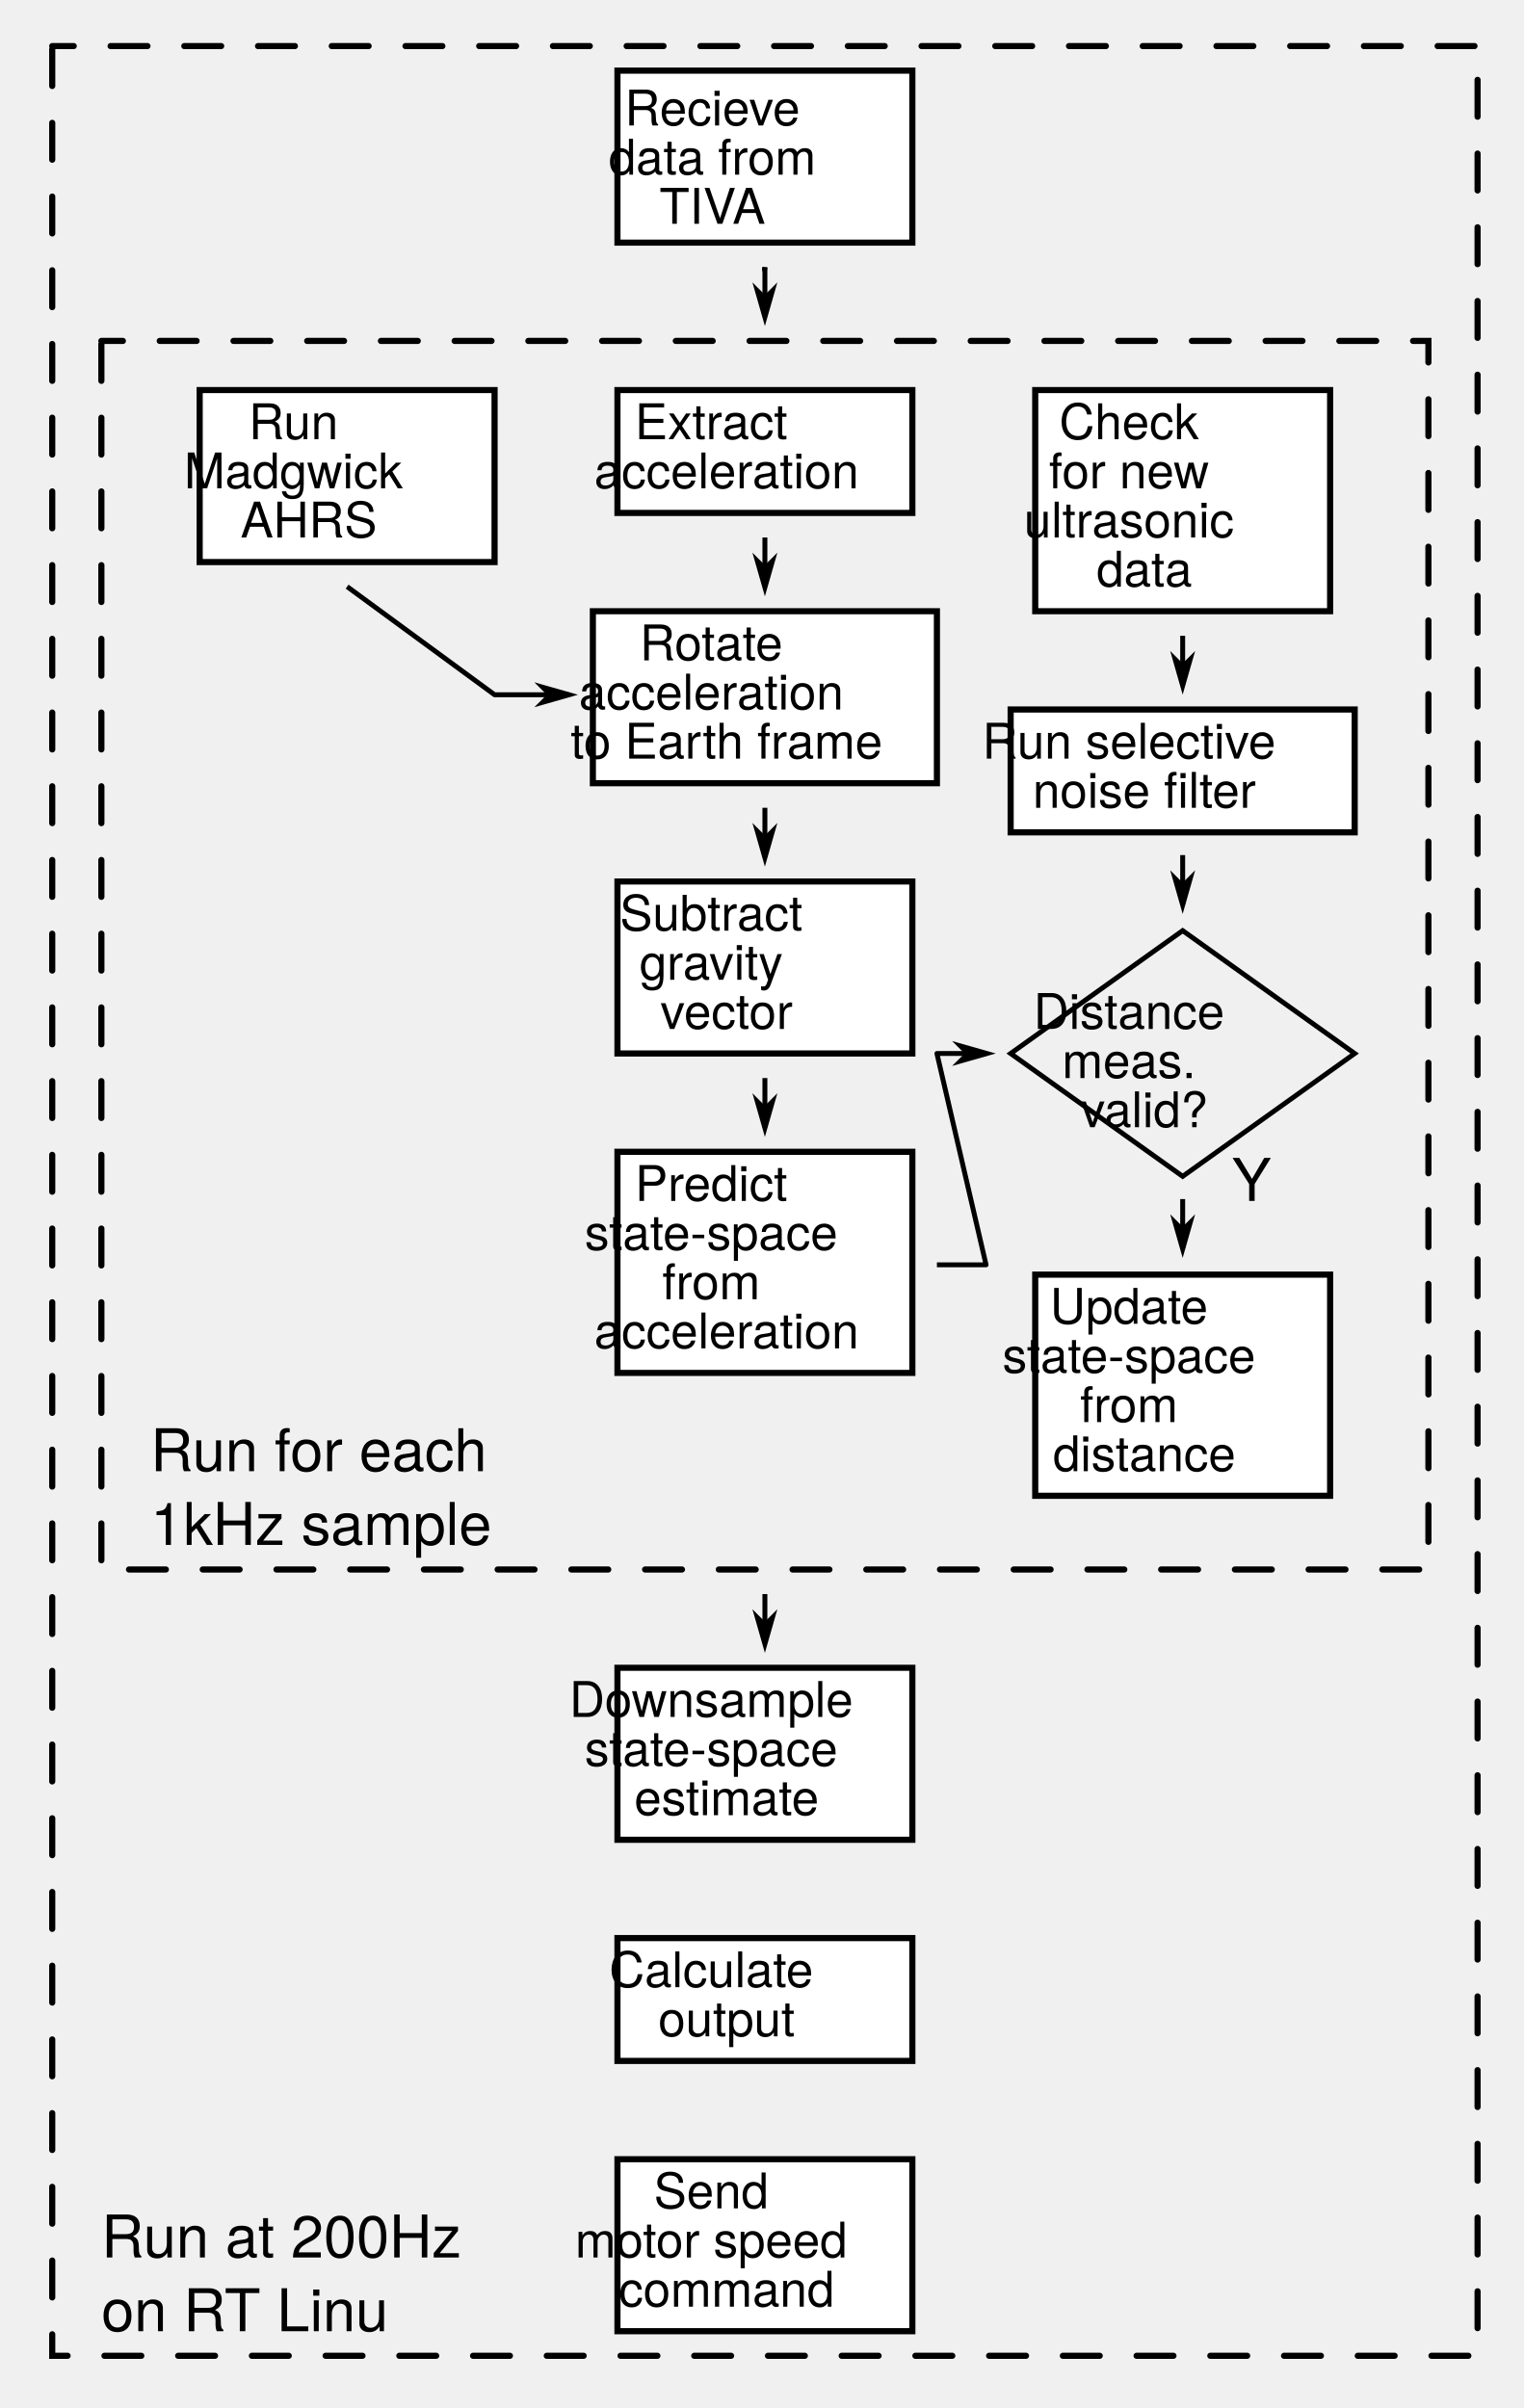
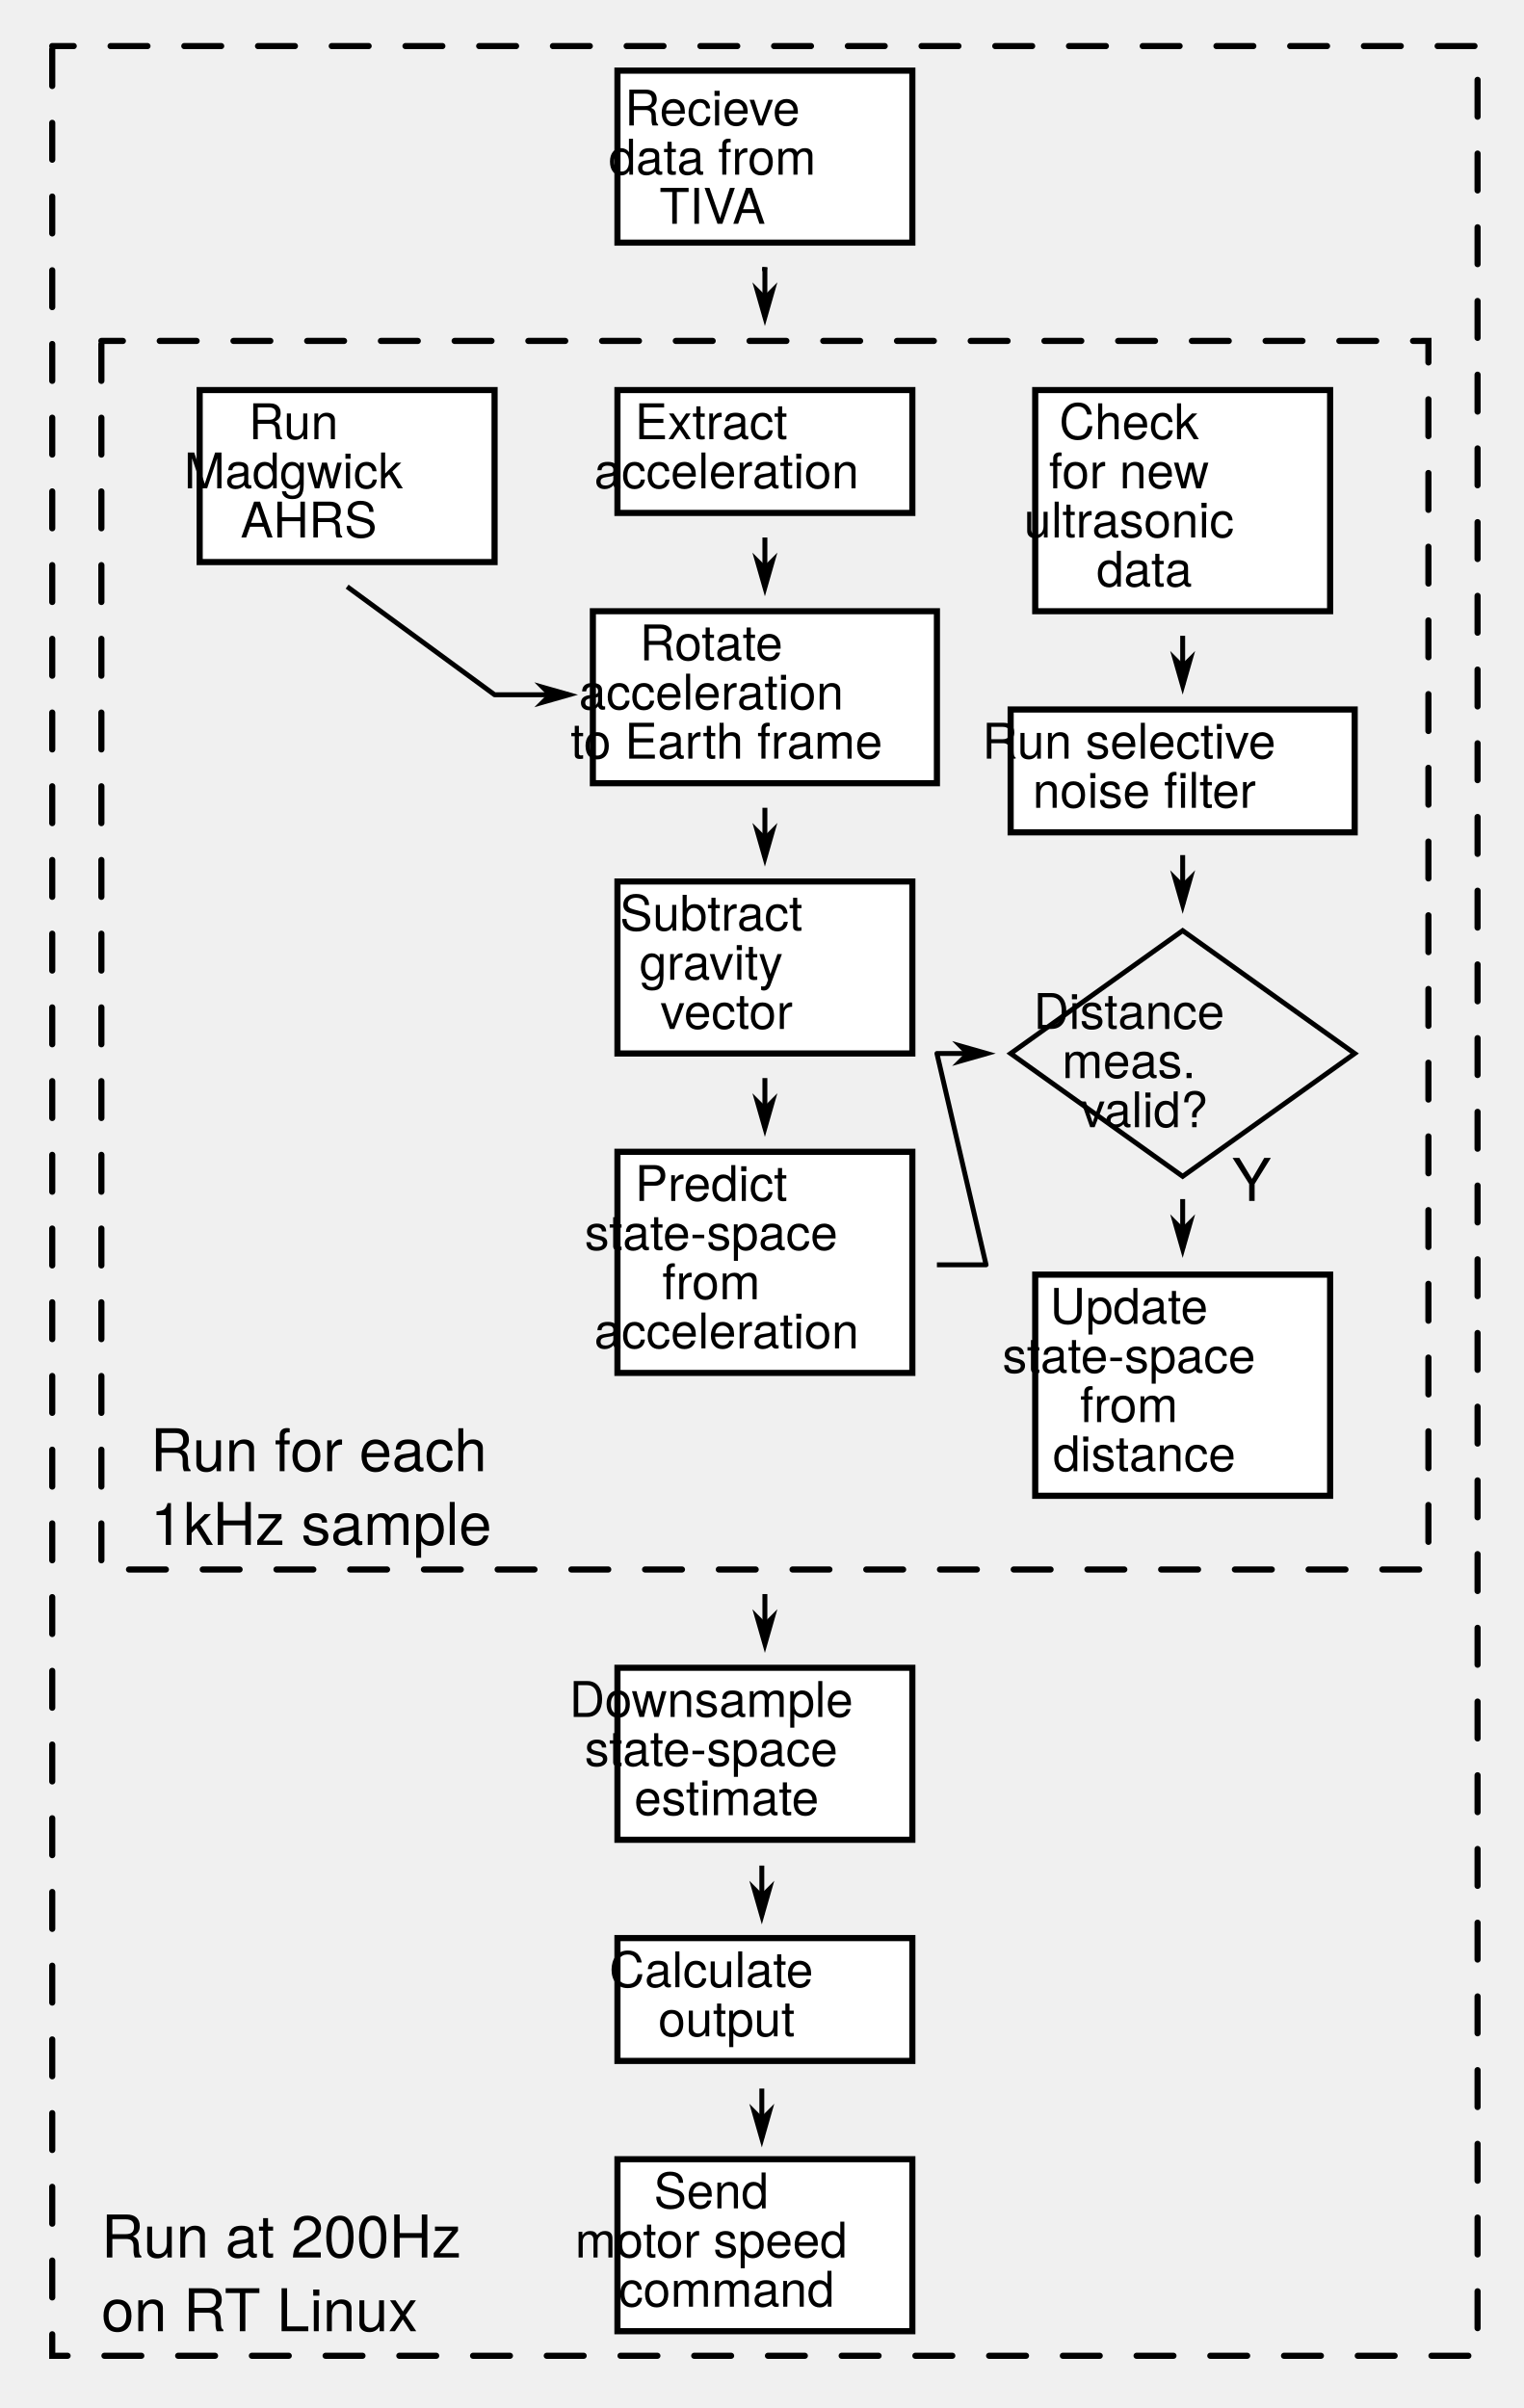
<svg xmlns="http://www.w3.org/2000/svg" width="310" height="490" id="svg2" version="1.1">
  <defs id="defs4">
    <marker orient="auto" refY="0" refX="0" id="Arrow1Mend" style="overflow:visible">
      <path id="path4203" d="M 0,0 5,-5 -12.5,0 5,5 0,0 z" style="fill-rule:evenodd;stroke:#000000;stroke-width:1pt" transform="matrix(-0.4,0,0,-0.4,-4,0)" />
    </marker>
    <marker orient="auto" refY="0" refX="0" id="Arrow1Mend-2" style="overflow:visible">
      <path id="path4203-7" d="M 0,0 5,-5 -12.5,0 5,5 0,0 z" style="fill-rule:evenodd;stroke:#000000;stroke-width:1pt" transform="matrix(-0.4,0,0,-0.4,-4,0)" />
    </marker>
    <marker orient="auto" refY="0" refX="0" id="Arrow1Mend-7" style="overflow:visible">
      <path id="path4203-9" d="M 0,0 5,-5 -12.5,0 5,5 0,0 z" style="fill-rule:evenodd;stroke:#000000;stroke-width:1pt" transform="matrix(-0.4,0,0,-0.4,-4,0)" />
    </marker>
    <marker orient="auto" refY="0" refX="0" id="Arrow1Mend-1" style="overflow:visible">
      <path id="path4203-98" d="M 0,0 5,-5 -12.5,0 5,5 0,0 z" style="fill-rule:evenodd;stroke:#000000;stroke-width:1pt" transform="matrix(-0.4,0,0,-0.4,-4,0)" />
    </marker>
    <marker orient="auto" refY="0" refX="0" id="Arrow1Mend-5" style="overflow:visible">
      <path id="path4203-0" d="M 0,0 5,-5 -12.5,0 5,5 0,0 z" style="fill-rule:evenodd;stroke:#000000;stroke-width:1pt" transform="matrix(-0.4,0,0,-0.4,-4,0)" />
    </marker>
    <marker orient="auto" refY="0" refX="0" id="Arrow1Mend-8" style="overflow:visible">
      <path id="path4203-6" d="M 0,0 5,-5 -12.5,0 5,5 0,0 z" style="fill-rule:evenodd;stroke:#000000;stroke-width:1pt" transform="matrix(-0.4,0,0,-0.4,-4,0)" />
    </marker>
    <marker orient="auto" refY="0" refX="0" id="Arrow1Mend-24" style="overflow:visible">
      <path id="path4203-8" d="M 0,0 5,-5 -12.5,0 5,5 0,0 z" style="fill-rule:evenodd;stroke:#000000;stroke-width:1pt" transform="matrix(-0.4,0,0,-0.4,-4,0)" />
    </marker>
    <marker orient="auto" refY="0" refX="0" id="Arrow1Mend-50" style="overflow:visible">
      <path id="path4203-90" d="M 0,0 5,-5 -12.5,0 5,5 0,0 z" style="fill-rule:evenodd;stroke:#000000;stroke-width:1pt" transform="matrix(-0.4,0,0,-0.4,-4,0)" />
    </marker>
    <marker orient="auto" refY="0" refX="0" id="Arrow1Mend-6" style="overflow:visible">
      <path id="path4203-1" d="M 0,0 5,-5 -12.5,0 5,5 0,0 z" style="fill-rule:evenodd;stroke:#000000;stroke-width:1pt" transform="matrix(-0.4,0,0,-0.4,-4,0)" />
    </marker>
    <marker orient="auto" refY="0" refX="0" id="Arrow1Mend-89" style="overflow:visible">
      <path id="path4203-3" d="M 0,0 5,-5 -12.5,0 5,5 0,0 z" style="fill-rule:evenodd;stroke:#000000;stroke-width:1pt" transform="matrix(-0.4,0,0,-0.4,-4,0)" />
    </marker>
    <marker orient="auto" refY="0" refX="0" id="Arrow1Mend-4" style="overflow:visible">
      <path id="path4203-60" d="M 0,0 5,-5 -12.5,0 5,5 0,0 z" style="fill-rule:evenodd;stroke:#000000;stroke-width:1pt" transform="matrix(-0.4,0,0,-0.4,-4,0)" />
    </marker>
    <marker orient="auto" refY="0" refX="0" id="Arrow1Mend-61" style="overflow:visible">
      <path id="path4203-84" d="M 0,0 5,-5 -12.5,0 5,5 0,0 z" style="fill-rule:evenodd;stroke:#000000;stroke-width:1pt" transform="matrix(-0.4,0,0,-0.4,-4,0)" />
    </marker>
    <marker orient="auto" refY="0" refX="0" id="Arrow1Mend-63" style="overflow:visible">
      <path id="path4203-78" d="M 0,0 5,-5 -12.5,0 5,5 0,0 z" style="fill-rule:evenodd;stroke:#000000;stroke-width:1pt" transform="matrix(-0.4,0,0,-0.4,-4,0)" />
+     </marker>
+     <marker orient="auto" refY="0" refX="0" id="Arrow1Mend-17" style="overflow:visible">
+       <path id="path4203-4" d="M 0,0 5,-5 -12.5,0 5,5 0,0 z" style="fill-rule:evenodd;stroke:#000000;stroke-width:1pt" transform="matrix(-0.4,0,0,-0.4,-4,0)" />
+     </marker>
+     <marker orient="auto" refY="0" refX="0" id="Arrow1Mend-9" style="overflow:visible">
+       <path id="path4203-48" d="M 0,0 5,-5 -12.5,0 5,5 0,0 z" style="fill-rule:evenodd;stroke:#000000;stroke-width:1pt" transform="matrix(-0.4,0,0,-0.4,-4,0)" />
    </marker>
  </defs>
  <g id="layer1" transform="translate(0,-562.3599)">
    <rect style="fill:none;stroke:#000000;stroke-width:1.25;stroke-linecap:round;stroke-miterlimit:4;stroke-opacity:1;stroke-dasharray:7.5, 7.5;stroke-dashoffset:3.125" id="rect3145-8" width="270" height="250" x="20.625" y="631.734" />
    <text xml:space="preserve" style="font-size:20px;font-style:normal;font-variant:normal;font-weight:normal;font-stretch:normal;line-height:125%;letter-spacing:0px;word-spacing:0px;fill:#ffffff;fill-opacity:1;stroke:none;font-family:Verdana;-inkscape-font-specification:Verdana" x="28.789" y="137.77" id="text2989">
      <tspan x="28.789" y="137.77" id="tspan2993" />
    </text>
    <rect style="fill:#ffffff;fill-opacity:1;fill-rule:nonzero;stroke:#000000;stroke-width:1.25;stroke-linecap:round;stroke-miterlimit:4;stroke-opacity:1;stroke-dasharray:none;stroke-dashoffset:2.5" id="rect3915" width="60" height="35" x="125.625" y="576.734" />
    <text xml:space="preserve" style="font-size:12px;font-style:normal;font-variant:normal;font-weight:normal;font-stretch:normal;text-align:center;line-height:100%;letter-spacing:0px;word-spacing:0px;writing-mode:lr-tb;text-anchor:middle;fill:#000000;fill-opacity:1;stroke:none;font-family:Verdana;-inkscape-font-specification:Verdana" x="155.855" y="587.894" id="text3917">
      <tspan id="tspan3919" x="155.855" y="587.894" style="font-size:10px;font-style:normal;font-variant:normal;font-weight:normal;font-stretch:normal;text-align:center;line-height:100%;writing-mode:lr-tb;text-anchor:middle;font-family:TeXGyreHeros;-inkscape-font-specification:TeXGyreHeros">Recieve</tspan>
      <tspan x="155.855" y="597.894" style="font-size:10px;font-style:normal;font-variant:normal;font-weight:normal;font-stretch:normal;text-align:center;line-height:100%;writing-mode:lr-tb;text-anchor:middle;font-family:TeXGyreHeros;-inkscape-font-specification:TeXGyreHeros" id="tspan3923">data from</tspan>
      <tspan x="155.855" y="607.894" style="font-size:10px;font-style:normal;font-variant:normal;font-weight:normal;font-stretch:normal;text-align:center;line-height:100%;writing-mode:lr-tb;text-anchor:middle;font-family:TeXGyreHeros;-inkscape-font-specification:TeXGyreHeros" id="tspan3925">TIVA</tspan>
      <tspan x="155.855" y="617.894" style="font-size:10px;font-style:normal;font-variant:normal;font-weight:normal;font-stretch:normal;text-align:center;line-height:100%;writing-mode:lr-tb;text-anchor:middle;font-family:TeXGyreHeros;-inkscape-font-specification:TeXGyreHeros" id="tspan3921" />
    </text>
    <rect style="fill:#ffffff;fill-opacity:1;fill-rule:nonzero;stroke:#000000;stroke-width:1.25;stroke-linecap:round;stroke-miterlimit:4;stroke-opacity:1;stroke-dasharray:none;stroke-dashoffset:2.5" id="rect3915-1" width="60" height="25" x="125.625" y="641.734" />
    <text xml:space="preserve" style="font-size:12px;font-style:normal;font-variant:normal;font-weight:normal;font-stretch:normal;text-align:center;line-height:100%;letter-spacing:0px;word-spacing:0px;writing-mode:lr-tb;text-anchor:middle;fill:#000000;fill-opacity:1;stroke:none;font-family:Verdana;-inkscape-font-specification:Verdana" x="155.625" y="651.734" id="text3917-7">
      <tspan x="155.625" y="651.734" style="font-size:10px;font-style:normal;font-variant:normal;font-weight:normal;font-stretch:normal;text-align:center;line-height:100%;writing-mode:lr-tb;text-anchor:middle;font-family:TeXGyreHeros;-inkscape-font-specification:TeXGyreHeros" id="tspan3841">Extract</tspan>
      <tspan x="155.625" y="661.734" style="font-size:10px;font-style:normal;font-variant:normal;font-weight:normal;font-stretch:normal;text-align:center;line-height:100%;writing-mode:lr-tb;text-anchor:middle;font-family:TeXGyreHeros;-inkscape-font-specification:TeXGyreHeros" id="tspan3878">acceleration</tspan>
    </text>
    <rect style="fill:#ffffff;fill-opacity:1;fill-rule:nonzero;stroke:#000000;stroke-width:1.25;stroke-linecap:round;stroke-miterlimit:4;stroke-opacity:1;stroke-dasharray:none;stroke-dashoffset:2.5" id="rect3915-1-8" width="60" height="35" x="40.625" y="641.734" />
    <text xml:space="preserve" style="font-size:12px;font-style:normal;font-variant:normal;font-weight:normal;font-stretch:normal;text-align:center;line-height:100%;letter-spacing:0px;word-spacing:0px;writing-mode:lr-tb;text-anchor:middle;fill:#000000;fill-opacity:1;stroke:none;font-family:Verdana;-inkscape-font-specification:Verdana" x="70.625" y="651.734" id="text3917-7-2">
      <tspan x="70.625" y="651.734" style="font-size:10px;font-style:normal;font-variant:normal;font-weight:normal;font-stretch:normal;text-align:center;line-height:100%;writing-mode:lr-tb;text-anchor:middle;font-family:TeXGyreHeros;-inkscape-font-specification:TeXGyreHeros" id="tspan3832-4">Run</tspan>
      <tspan x="70.625" y="661.734" style="font-size:10px;font-style:normal;font-variant:normal;font-weight:normal;font-stretch:normal;text-align:center;line-height:100%;writing-mode:lr-tb;text-anchor:middle;font-family:TeXGyreHeros;-inkscape-font-specification:TeXGyreHeros" id="tspan3839-5">Madgwick</tspan>
      <tspan x="70.625" y="671.734" style="font-size:10px;font-style:normal;font-variant:normal;font-weight:normal;font-stretch:normal;text-align:center;line-height:100%;writing-mode:lr-tb;text-anchor:middle;font-family:TeXGyreHeros;-inkscape-font-specification:TeXGyreHeros" id="tspan3841-5">AHRS</tspan>
    </text>
    <rect style="fill:#ffffff;fill-opacity:1;fill-rule:nonzero;stroke:#000000;stroke-width:1.25;stroke-linecap:round;stroke-miterlimit:4;stroke-opacity:1;stroke-dasharray:none;stroke-dashoffset:2.5" id="rect3915-1-1" width="70" height="35" x="120.625" y="686.734" />
    <text xml:space="preserve" style="font-size:12px;font-style:normal;font-variant:normal;font-weight:normal;font-stretch:normal;text-align:center;line-height:100%;letter-spacing:0px;word-spacing:0px;writing-mode:lr-tb;text-anchor:middle;fill:#000000;fill-opacity:1;stroke:none;font-family:Verdana;-inkscape-font-specification:Verdana" x="155.625" y="696.734" id="text3917-7-7">
      <tspan x="155.625" y="696.734" style="font-size:10px;font-style:normal;font-variant:normal;font-weight:normal;font-stretch:normal;text-align:center;line-height:100%;writing-mode:lr-tb;text-anchor:middle;font-family:TeXGyreHeros;-inkscape-font-specification:TeXGyreHeros" id="tspan3878-1">Rotate</tspan>
      <tspan x="155.625" y="706.734" style="font-size:10px;font-style:normal;font-variant:normal;font-weight:normal;font-stretch:normal;text-align:center;line-height:100%;writing-mode:lr-tb;text-anchor:middle;font-family:TeXGyreHeros;-inkscape-font-specification:TeXGyreHeros" id="tspan3909">acceleration</tspan>
      <tspan x="155.625" y="716.734" style="font-size:10px;font-style:normal;font-variant:normal;font-weight:normal;font-stretch:normal;text-align:center;line-height:100%;writing-mode:lr-tb;text-anchor:middle;font-family:TeXGyreHeros;-inkscape-font-specification:TeXGyreHeros" id="tspan3911">to Earth frame</tspan>
    </text>
    <rect style="fill:#ffffff;fill-opacity:1;fill-rule:nonzero;stroke:#000000;stroke-width:1.25;stroke-linecap:round;stroke-miterlimit:4;stroke-opacity:1;stroke-dasharray:none;stroke-dashoffset:2.5" id="rect3915-1-5" width="60" height="35" x="125.625" y="741.734" />
    <text xml:space="preserve" style="font-size:12px;font-style:normal;font-variant:normal;font-weight:normal;font-stretch:normal;text-align:center;line-height:100%;letter-spacing:0px;word-spacing:0px;writing-mode:lr-tb;text-anchor:middle;fill:#000000;fill-opacity:1;stroke:none;font-family:Verdana;-inkscape-font-specification:Verdana" x="155.625" y="751.734" id="text3917-7-27">
      <tspan x="155.625" y="751.734" style="font-size:10px;font-style:normal;font-variant:normal;font-weight:normal;font-stretch:normal;text-align:center;line-height:100%;writing-mode:lr-tb;text-anchor:middle;font-family:TeXGyreHeros;-inkscape-font-specification:TeXGyreHeros" id="tspan3878-14">Subtract</tspan>
      <tspan x="155.625" y="761.734" style="font-size:10px;font-style:normal;font-variant:normal;font-weight:normal;font-stretch:normal;text-align:center;line-height:100%;writing-mode:lr-tb;text-anchor:middle;font-family:TeXGyreHeros;-inkscape-font-specification:TeXGyreHeros" id="tspan3942">gravity</tspan>
      <tspan x="155.625" y="771.734" style="font-size:10px;font-style:normal;font-variant:normal;font-weight:normal;font-stretch:normal;text-align:center;line-height:100%;writing-mode:lr-tb;text-anchor:middle;font-family:TeXGyreHeros;-inkscape-font-specification:TeXGyreHeros" id="tspan3944">vector</tspan>
    </text>
    <rect style="fill:#ffffff;fill-opacity:1;fill-rule:nonzero;stroke:#000000;stroke-width:1.25;stroke-linecap:round;stroke-miterlimit:4;stroke-opacity:1;stroke-dasharray:none;stroke-dashoffset:2.5" id="rect3915-1-2" width="60" height="45" x="210.625" y="641.734" />
    <text xml:space="preserve" style="font-size:12px;font-style:normal;font-variant:normal;font-weight:normal;font-stretch:normal;text-align:center;line-height:100%;letter-spacing:0px;word-spacing:0px;writing-mode:lr-tb;text-anchor:middle;fill:#000000;fill-opacity:1;stroke:none;font-family:Verdana;-inkscape-font-specification:Verdana" x="240.625" y="651.734" id="text3917-7-3">
      <tspan x="240.625" y="651.734" style="font-size:10px;font-style:normal;font-variant:normal;font-weight:normal;font-stretch:normal;text-align:center;line-height:100%;writing-mode:lr-tb;text-anchor:middle;font-family:TeXGyreHeros;-inkscape-font-specification:TeXGyreHeros" id="tspan3878-2">Check</tspan>
      <tspan x="240.625" y="661.734" style="font-size:10px;font-style:normal;font-variant:normal;font-weight:normal;font-stretch:normal;text-align:center;line-height:100%;writing-mode:lr-tb;text-anchor:middle;font-family:TeXGyreHeros;-inkscape-font-specification:TeXGyreHeros" id="tspan4018">for new</tspan>
      <tspan x="240.625" y="671.734" style="font-size:10px;font-style:normal;font-variant:normal;font-weight:normal;font-stretch:normal;text-align:center;line-height:100%;writing-mode:lr-tb;text-anchor:middle;font-family:TeXGyreHeros;-inkscape-font-specification:TeXGyreHeros" id="tspan4020">ultrasonic</tspan>
      <tspan x="240.625" y="681.734" style="font-size:10px;font-style:normal;font-variant:normal;font-weight:normal;font-stretch:normal;text-align:center;line-height:100%;writing-mode:lr-tb;text-anchor:middle;font-family:TeXGyreHeros;-inkscape-font-specification:TeXGyreHeros" id="tspan4022">data</tspan>
    </text>
    <rect style="fill:#ffffff;fill-opacity:1;fill-rule:nonzero;stroke:#000000;stroke-width:1.25;stroke-linecap:round;stroke-miterlimit:4;stroke-opacity:1;stroke-dasharray:none;stroke-dashoffset:2.5" id="rect3915-1-5-1" width="60" height="45" x="125.625" y="796.734" />
    <text xml:space="preserve" style="font-size:12px;font-style:normal;font-variant:normal;font-weight:normal;font-stretch:normal;text-align:center;line-height:100%;letter-spacing:0px;word-spacing:0px;writing-mode:lr-tb;text-anchor:middle;fill:#000000;fill-opacity:1;stroke:none;font-family:Verdana;-inkscape-font-specification:Verdana" x="155.625" y="806.734" id="text3917-7-27-6">
      <tspan x="155.625" y="806.734" style="font-size:10px;font-style:normal;font-variant:normal;font-weight:normal;font-stretch:normal;text-align:center;line-height:100%;writing-mode:lr-tb;text-anchor:middle;font-family:TeXGyreHeros;-inkscape-font-specification:TeXGyreHeros" id="tspan3944-7">Predict</tspan>
      <tspan x="155.625" y="816.734" style="font-size:10px;font-style:normal;font-variant:normal;font-weight:normal;font-stretch:normal;text-align:center;line-height:100%;writing-mode:lr-tb;text-anchor:middle;font-family:TeXGyreHeros;-inkscape-font-specification:TeXGyreHeros" id="tspan4008">state-space</tspan>
      <tspan x="155.625" y="826.734" style="font-size:10px;font-style:normal;font-variant:normal;font-weight:normal;font-stretch:normal;text-align:center;line-height:100%;writing-mode:lr-tb;text-anchor:middle;font-family:TeXGyreHeros;-inkscape-font-specification:TeXGyreHeros" id="tspan4010">from</tspan>
      <tspan x="155.625" y="836.734" style="font-size:10px;font-style:normal;font-variant:normal;font-weight:normal;font-stretch:normal;text-align:center;line-height:100%;writing-mode:lr-tb;text-anchor:middle;font-family:TeXGyreHeros;-inkscape-font-specification:TeXGyreHeros" id="tspan4012">acceleration</tspan>
    </text>
    <rect style="fill:#ffffff;fill-opacity:1;fill-rule:nonzero;stroke:#000000;stroke-width:1.25;stroke-linecap:round;stroke-miterlimit:4;stroke-opacity:1;stroke-dasharray:none;stroke-dashoffset:2.5" id="rect3915-1-2-6" width="70" height="25" x="205.625" y="706.734" />
    <text xml:space="preserve" style="font-size:12px;font-style:normal;font-variant:normal;font-weight:normal;font-stretch:normal;text-align:center;line-height:100%;letter-spacing:0px;word-spacing:0px;writing-mode:lr-tb;text-anchor:middle;fill:#000000;fill-opacity:1;stroke:none;font-family:Verdana;-inkscape-font-specification:Verdana" x="240.625" y="716.734" id="text3917-7-3-1">
      <tspan x="240.625" y="716.734" style="font-size:10px;font-style:normal;font-variant:normal;font-weight:normal;font-stretch:normal;text-align:center;line-height:100%;writing-mode:lr-tb;text-anchor:middle;font-family:TeXGyreHeros;-inkscape-font-specification:TeXGyreHeros" id="tspan4022-7">Run selective</tspan>
      <tspan x="240.625" y="726.734" style="font-size:10px;font-style:normal;font-variant:normal;font-weight:normal;font-stretch:normal;text-align:center;line-height:100%;writing-mode:lr-tb;text-anchor:middle;font-family:TeXGyreHeros;-inkscape-font-specification:TeXGyreHeros" id="tspan4066">noise filter</tspan>
    </text>
    <path style="fill:none;stroke:#000000;stroke-width:1px;stroke-linecap:butt;stroke-linejoin:miter;stroke-opacity:1" d="m 240.625,751.734 -35,25 35,25 35,-25 z" id="path4070" />
    <text xml:space="preserve" style="font-size:12px;font-style:normal;font-variant:normal;font-weight:normal;font-stretch:normal;text-align:center;line-height:100%;letter-spacing:0px;word-spacing:0px;writing-mode:lr-tb;text-anchor:middle;fill:#000000;fill-opacity:1;stroke:none;font-family:Verdana;-inkscape-font-specification:Verdana" x="240.625" y="771.734" id="text3917-7-27-9">
      <tspan x="240.625" y="771.734" style="font-size:10px;font-style:normal;font-variant:normal;font-weight:normal;font-stretch:normal;text-align:center;line-height:100%;writing-mode:lr-tb;text-anchor:middle;font-family:TeXGyreHeros;-inkscape-font-specification:TeXGyreHeros" id="tspan4106">Distance</tspan>
      <tspan x="240.625" y="781.734" style="font-size:10px;font-style:normal;font-variant:normal;font-weight:normal;font-stretch:normal;text-align:center;line-height:100%;writing-mode:lr-tb;text-anchor:middle;font-family:TeXGyreHeros;-inkscape-font-specification:TeXGyreHeros" id="tspan4112">meas.</tspan>
      <tspan x="240.625" y="791.734" style="font-size:10px;font-style:normal;font-variant:normal;font-weight:normal;font-stretch:normal;text-align:center;line-height:100%;writing-mode:lr-tb;text-anchor:middle;font-family:TeXGyreHeros;-inkscape-font-specification:TeXGyreHeros" id="tspan4114">valid?</tspan>
    </text>
    <rect style="fill:#ffffff;fill-opacity:1;fill-rule:nonzero;stroke:#000000;stroke-width:1.25;stroke-linecap:round;stroke-miterlimit:4;stroke-opacity:1;stroke-dasharray:none;stroke-dashoffset:2.5" id="rect3915-1-5-1-1" width="60" height="45" x="210.625" y="821.734" />
    <text xml:space="preserve" style="font-size:12px;font-style:normal;font-variant:normal;font-weight:normal;font-stretch:normal;text-align:center;line-height:100%;letter-spacing:0px;word-spacing:0px;writing-mode:lr-tb;text-anchor:middle;fill:#000000;fill-opacity:1;stroke:none;font-family:Verdana;-inkscape-font-specification:Verdana" x="240.625" y="831.734" id="text3917-7-27-6-2">
      <tspan x="240.625" y="831.734" style="font-size:10px;font-style:normal;font-variant:normal;font-weight:normal;font-stretch:normal;text-align:center;line-height:100%;writing-mode:lr-tb;text-anchor:middle;font-family:TeXGyreHeros;-inkscape-font-specification:TeXGyreHeros" id="tspan3944-7-3">Update</tspan>
      <tspan x="240.625" y="841.734" style="font-size:10px;font-style:normal;font-variant:normal;font-weight:normal;font-stretch:normal;text-align:center;line-height:100%;writing-mode:lr-tb;text-anchor:middle;font-family:TeXGyreHeros;-inkscape-font-specification:TeXGyreHeros" id="tspan4008-3">state-space</tspan>
      <tspan x="240.625" y="851.734" style="font-size:10px;font-style:normal;font-variant:normal;font-weight:normal;font-stretch:normal;text-align:center;line-height:100%;writing-mode:lr-tb;text-anchor:middle;font-family:TeXGyreHeros;-inkscape-font-specification:TeXGyreHeros" id="tspan4010-4">from</tspan>
      <tspan x="240.625" y="861.734" style="font-size:10px;font-style:normal;font-variant:normal;font-weight:normal;font-stretch:normal;text-align:center;line-height:100%;writing-mode:lr-tb;text-anchor:middle;font-family:TeXGyreHeros;-inkscape-font-specification:TeXGyreHeros" id="tspan4012-1">distance</tspan>
    </text>
    <rect style="fill:#ffffff;fill-opacity:1;fill-rule:nonzero;stroke:#000000;stroke-width:1.25;stroke-linecap:round;stroke-miterlimit:4;stroke-opacity:1;stroke-dasharray:none;stroke-dashoffset:2.5" id="rect3915-1-8-1" width="60" height="35" x="125.625" y="901.734" />
    <text xml:space="preserve" style="font-size:12px;font-style:normal;font-variant:normal;font-weight:normal;font-stretch:normal;text-align:center;line-height:100%;letter-spacing:0px;word-spacing:0px;writing-mode:lr-tb;text-anchor:middle;fill:#000000;fill-opacity:1;stroke:none;font-family:Verdana;-inkscape-font-specification:Verdana" x="155.625" y="911.734" id="text3917-7-2-3">
      <tspan x="155.625" y="911.734" style="font-size:10px;font-style:normal;font-variant:normal;font-weight:normal;font-stretch:normal;text-align:center;line-height:100%;writing-mode:lr-tb;text-anchor:middle;font-family:TeXGyreHeros;-inkscape-font-specification:TeXGyreHeros" id="tspan3841-5-4">Downsample</tspan>
      <tspan x="155.625" y="921.734" style="font-size:10px;font-style:normal;font-variant:normal;font-weight:normal;font-stretch:normal;text-align:center;line-height:100%;writing-mode:lr-tb;text-anchor:middle;font-family:TeXGyreHeros;-inkscape-font-specification:TeXGyreHeros" id="tspan4184">state-space</tspan>
      <tspan x="155.625" y="931.734" style="font-size:10px;font-style:normal;font-variant:normal;font-weight:normal;font-stretch:normal;text-align:center;line-height:100%;writing-mode:lr-tb;text-anchor:middle;font-family:TeXGyreHeros;-inkscape-font-specification:TeXGyreHeros" id="tspan4186">estimate</tspan>
    </text>
    <path style="fill:none;stroke:#000000;stroke-width:1px;stroke-linecap:butt;stroke-linejoin:miter;stroke-opacity:1" d="m 155.625,616.734 c -0.075,0.44 -0.149,0.88 0,0 z" id="path4634" />
    <path style="fill:none;stroke:#000000;stroke-width:1px;stroke-linecap:butt;stroke-linejoin:miter;stroke-opacity:1;marker-end:url(#Arrow1Mend)" d="m 155.625,616.734 0,10" id="path4188-3" />
    <path style="fill:none;stroke:#000000;stroke-width:1px;stroke-linecap:butt;stroke-linejoin:miter;stroke-opacity:1;marker-end:url(#Arrow1Mend)" d="m 155.625,671.734 0,10" id="path4188-2" />
    <path style="fill:none;stroke:#000000;stroke-width:1px;stroke-linecap:butt;stroke-linejoin:round;stroke-opacity:1;marker-end:url(#Arrow1Mend)" d="m 70.625,681.734 30,22 15,0" id="path4188-2-0" />
    <path style="fill:none;stroke:#000000;stroke-width:1px;stroke-linecap:butt;stroke-linejoin:miter;stroke-opacity:1;marker-end:url(#Arrow1Mend)" d="m 155.625,726.734 0,10" id="path4188-2-6" />
    <path style="fill:none;stroke:#000000;stroke-width:1px;stroke-linecap:butt;stroke-linejoin:miter;stroke-opacity:1;marker-end:url(#Arrow1Mend)" d="m 155.625,781.734 0,10" id="path4188-2-6-0" />
    <text xml:space="preserve" style="font-size:12px;font-style:normal;font-variant:normal;font-weight:normal;font-stretch:normal;line-height:125%;letter-spacing:0px;word-spacing:0px;fill:#000000;fill-opacity:1;stroke:none;font-family:TeXGyreHeros;-inkscape-font-specification:TeXGyreHeros" x="250.625" y="806.734" id="text4767">
      <tspan id="tspan4769" x="250.625" y="806.734">Y</tspan>
    </text>
    <path style="fill:none;stroke:#000000;stroke-width:1px;stroke-linecap:butt;stroke-linejoin:miter;stroke-opacity:1;marker-end:url(#Arrow1Mend)" d="m 155.625,886.734 0,10" id="path4188-2-6-3" />
    <path style="fill:none;stroke:#000000;stroke-width:1px;stroke-linecap:butt;stroke-linejoin:miter;stroke-opacity:1;marker-end:url(#Arrow1Mend)" d="m 240.625,806.359 0,10" id="path4188-2-6-4" />
    <path style="fill:none;stroke:#000000;stroke-width:1px;stroke-linecap:butt;stroke-linejoin:miter;stroke-opacity:1;marker-end:url(#Arrow1Mend)" d="m 240.625,736.359 0,10" id="path4188-2-6-6" />
    <path style="fill:none;stroke:#000000;stroke-width:1px;stroke-linecap:butt;stroke-linejoin:miter;stroke-opacity:1;marker-end:url(#Arrow1Mend)" d="m 240.625,691.734 0,10" id="path4188-2-6-9" />
    <path style="fill:none;stroke:#000000;stroke-width:1px;stroke-linecap:butt;stroke-linejoin:round;stroke-opacity:1;marker-end:url(#Arrow1Mend)" d="m 190.625,819.734 10,0 -10,-43 10,-2.7e-4" id="path4188-2-6-8" />
    <text xml:space="preserve" style="font-size:12px;font-style:normal;font-variant:normal;font-weight:normal;font-stretch:normal;line-height:125%;letter-spacing:0px;word-spacing:0px;fill:#000000;fill-opacity:1;stroke:none;font-family:TeXGyreHeros;-inkscape-font-specification:TeXGyreHeros" x="30.625" y="861.734" id="text4826">
      <tspan id="tspan4828" x="30.625" y="861.734">Run for each</tspan>
      <tspan x="30.625" y="876.734" id="tspan4830">1kHz sample</tspan>
    </text>
    <rect style="fill:#ffffff;fill-opacity:1;fill-rule:nonzero;stroke:#000000;stroke-width:1.25;stroke-linecap:round;stroke-miterlimit:4;stroke-opacity:1;stroke-dasharray:none;stroke-dashoffset:2.5" id="rect3915-1-8-1-2" width="60" height="25" x="125.625" y="956.734" />
    <text xml:space="preserve" style="font-size:12px;font-style:normal;font-variant:normal;font-weight:normal;font-stretch:normal;text-align:center;line-height:100%;letter-spacing:0px;word-spacing:0px;writing-mode:lr-tb;text-anchor:middle;fill:#000000;fill-opacity:1;stroke:none;font-family:Verdana;-inkscape-font-specification:Verdana" x="155.625" y="966.734" id="text3917-7-2-3-9">
      <tspan x="155.625" y="966.734" style="font-size:10px;font-style:normal;font-variant:normal;font-weight:normal;font-stretch:normal;text-align:center;line-height:100%;writing-mode:lr-tb;text-anchor:middle;font-family:TeXGyreHeros;-inkscape-font-specification:TeXGyreHeros" id="tspan4869">Calculate</tspan>
      <tspan x="155.625" y="976.734" style="font-size:10px;font-style:normal;font-variant:normal;font-weight:normal;font-stretch:normal;text-align:center;line-height:100%;writing-mode:lr-tb;text-anchor:middle;font-family:TeXGyreHeros;-inkscape-font-specification:TeXGyreHeros" id="tspan4935">output</tspan>
    </text>
    <text xml:space="preserve" style="font-size:12px;font-style:normal;font-variant:normal;font-weight:normal;font-stretch:normal;text-align:center;line-height:100%;letter-spacing:0px;word-spacing:0px;writing-mode:lr-tb;text-anchor:middle;fill:#000000;fill-opacity:1;stroke:none;font-family:Verdana;-inkscape-font-specification:Verdana" x="155" y="1082.36" id="text3917-7-2-3-9-8">
      <tspan x="155" y="1082.36" style="font-size:10px;font-style:normal;font-variant:normal;font-weight:normal;font-stretch:normal;text-align:center;line-height:100%;writing-mode:lr-tb;text-anchor:middle;font-family:TeXGyreHeros;-inkscape-font-specification:TeXGyreHeros" id="tspan4929" />
    </text>
    <rect style="fill:#ffffff;fill-opacity:1;fill-rule:nonzero;stroke:#000000;stroke-width:1.25;stroke-linecap:round;stroke-miterlimit:4;stroke-opacity:1;stroke-dasharray:none;stroke-dashoffset:2.5" id="rect3915-1-8-1-2-9-0" width="60" height="35" x="125.625" y="1001.734" />
    <text xml:space="preserve" style="font-size:12px;font-style:normal;font-variant:normal;font-weight:normal;font-stretch:normal;text-align:center;line-height:100%;letter-spacing:0px;word-spacing:0px;writing-mode:lr-tb;text-anchor:middle;fill:#000000;fill-opacity:1;stroke:none;font-family:Verdana;-inkscape-font-specification:Verdana" x="155.625" y="1011.734" id="text3917-7-2-3-9-8-7">
      <tspan x="155.625" y="1011.734" style="font-size:10px;font-style:normal;font-variant:normal;font-weight:normal;font-stretch:normal;text-align:center;line-height:100%;writing-mode:lr-tb;text-anchor:middle;font-family:TeXGyreHeros;-inkscape-font-specification:TeXGyreHeros" id="tspan4869-4-6">Send</tspan>
      <tspan x="155.625" y="1021.734" style="font-size:10px;font-style:normal;font-variant:normal;font-weight:normal;font-stretch:normal;text-align:center;line-height:100%;writing-mode:lr-tb;text-anchor:middle;font-family:TeXGyreHeros;-inkscape-font-specification:TeXGyreHeros" id="tspan4923">motor speed</tspan>
      <tspan x="155.625" y="1031.734" style="font-size:10px;font-style:normal;font-variant:normal;font-weight:normal;font-stretch:normal;text-align:center;line-height:100%;writing-mode:lr-tb;text-anchor:middle;font-family:TeXGyreHeros;-inkscape-font-specification:TeXGyreHeros" id="tspan4925">command</tspan>
    </text>
    <rect style="fill:none;stroke:#000000;stroke-width:1.25;stroke-linecap:round;stroke-miterlimit:4;stroke-opacity:1;stroke-dasharray:7.5, 7.5;stroke-dashoffset:3.125" id="rect3145-8-3" width="290" height="470" x="10.625" y="571.734" />
    <text xml:space="preserve" style="font-size:12px;font-style:normal;font-variant:normal;font-weight:normal;font-stretch:normal;line-height:125%;letter-spacing:0px;word-spacing:0px;fill:#000000;fill-opacity:1;stroke:none;font-family:TeXGyreHeros;-inkscape-font-specification:TeXGyreHeros" x="20.625" y="1021.734" id="text4826-6">
      <tspan x="20.625" y="1021.734" id="tspan4830-5">Run at 200Hz</tspan>
-       <tspan x="20.625" y="1036.734" id="tspan4981">on RT Linu</tspan>
+       <tspan x="20.625" y="1036.734" id="tspan4981">on RT Linux</tspan>
    </text>
+     <path style="fill:none;stroke:#000000;stroke-width:1px;stroke-linecap:butt;stroke-linejoin:miter;stroke-opacity:1;marker-end:url(#Arrow1Mend)" d="m 155,941.985 0,10" id="path4188-2-6-3-0" />
+     <path style="fill:none;stroke:#000000;stroke-width:1px;stroke-linecap:butt;stroke-linejoin:miter;stroke-opacity:1;marker-end:url(#Arrow1Mend)" d="m 155,987.36 0,10" id="path4188-2-6-3-8" />
  </g>
</svg>
